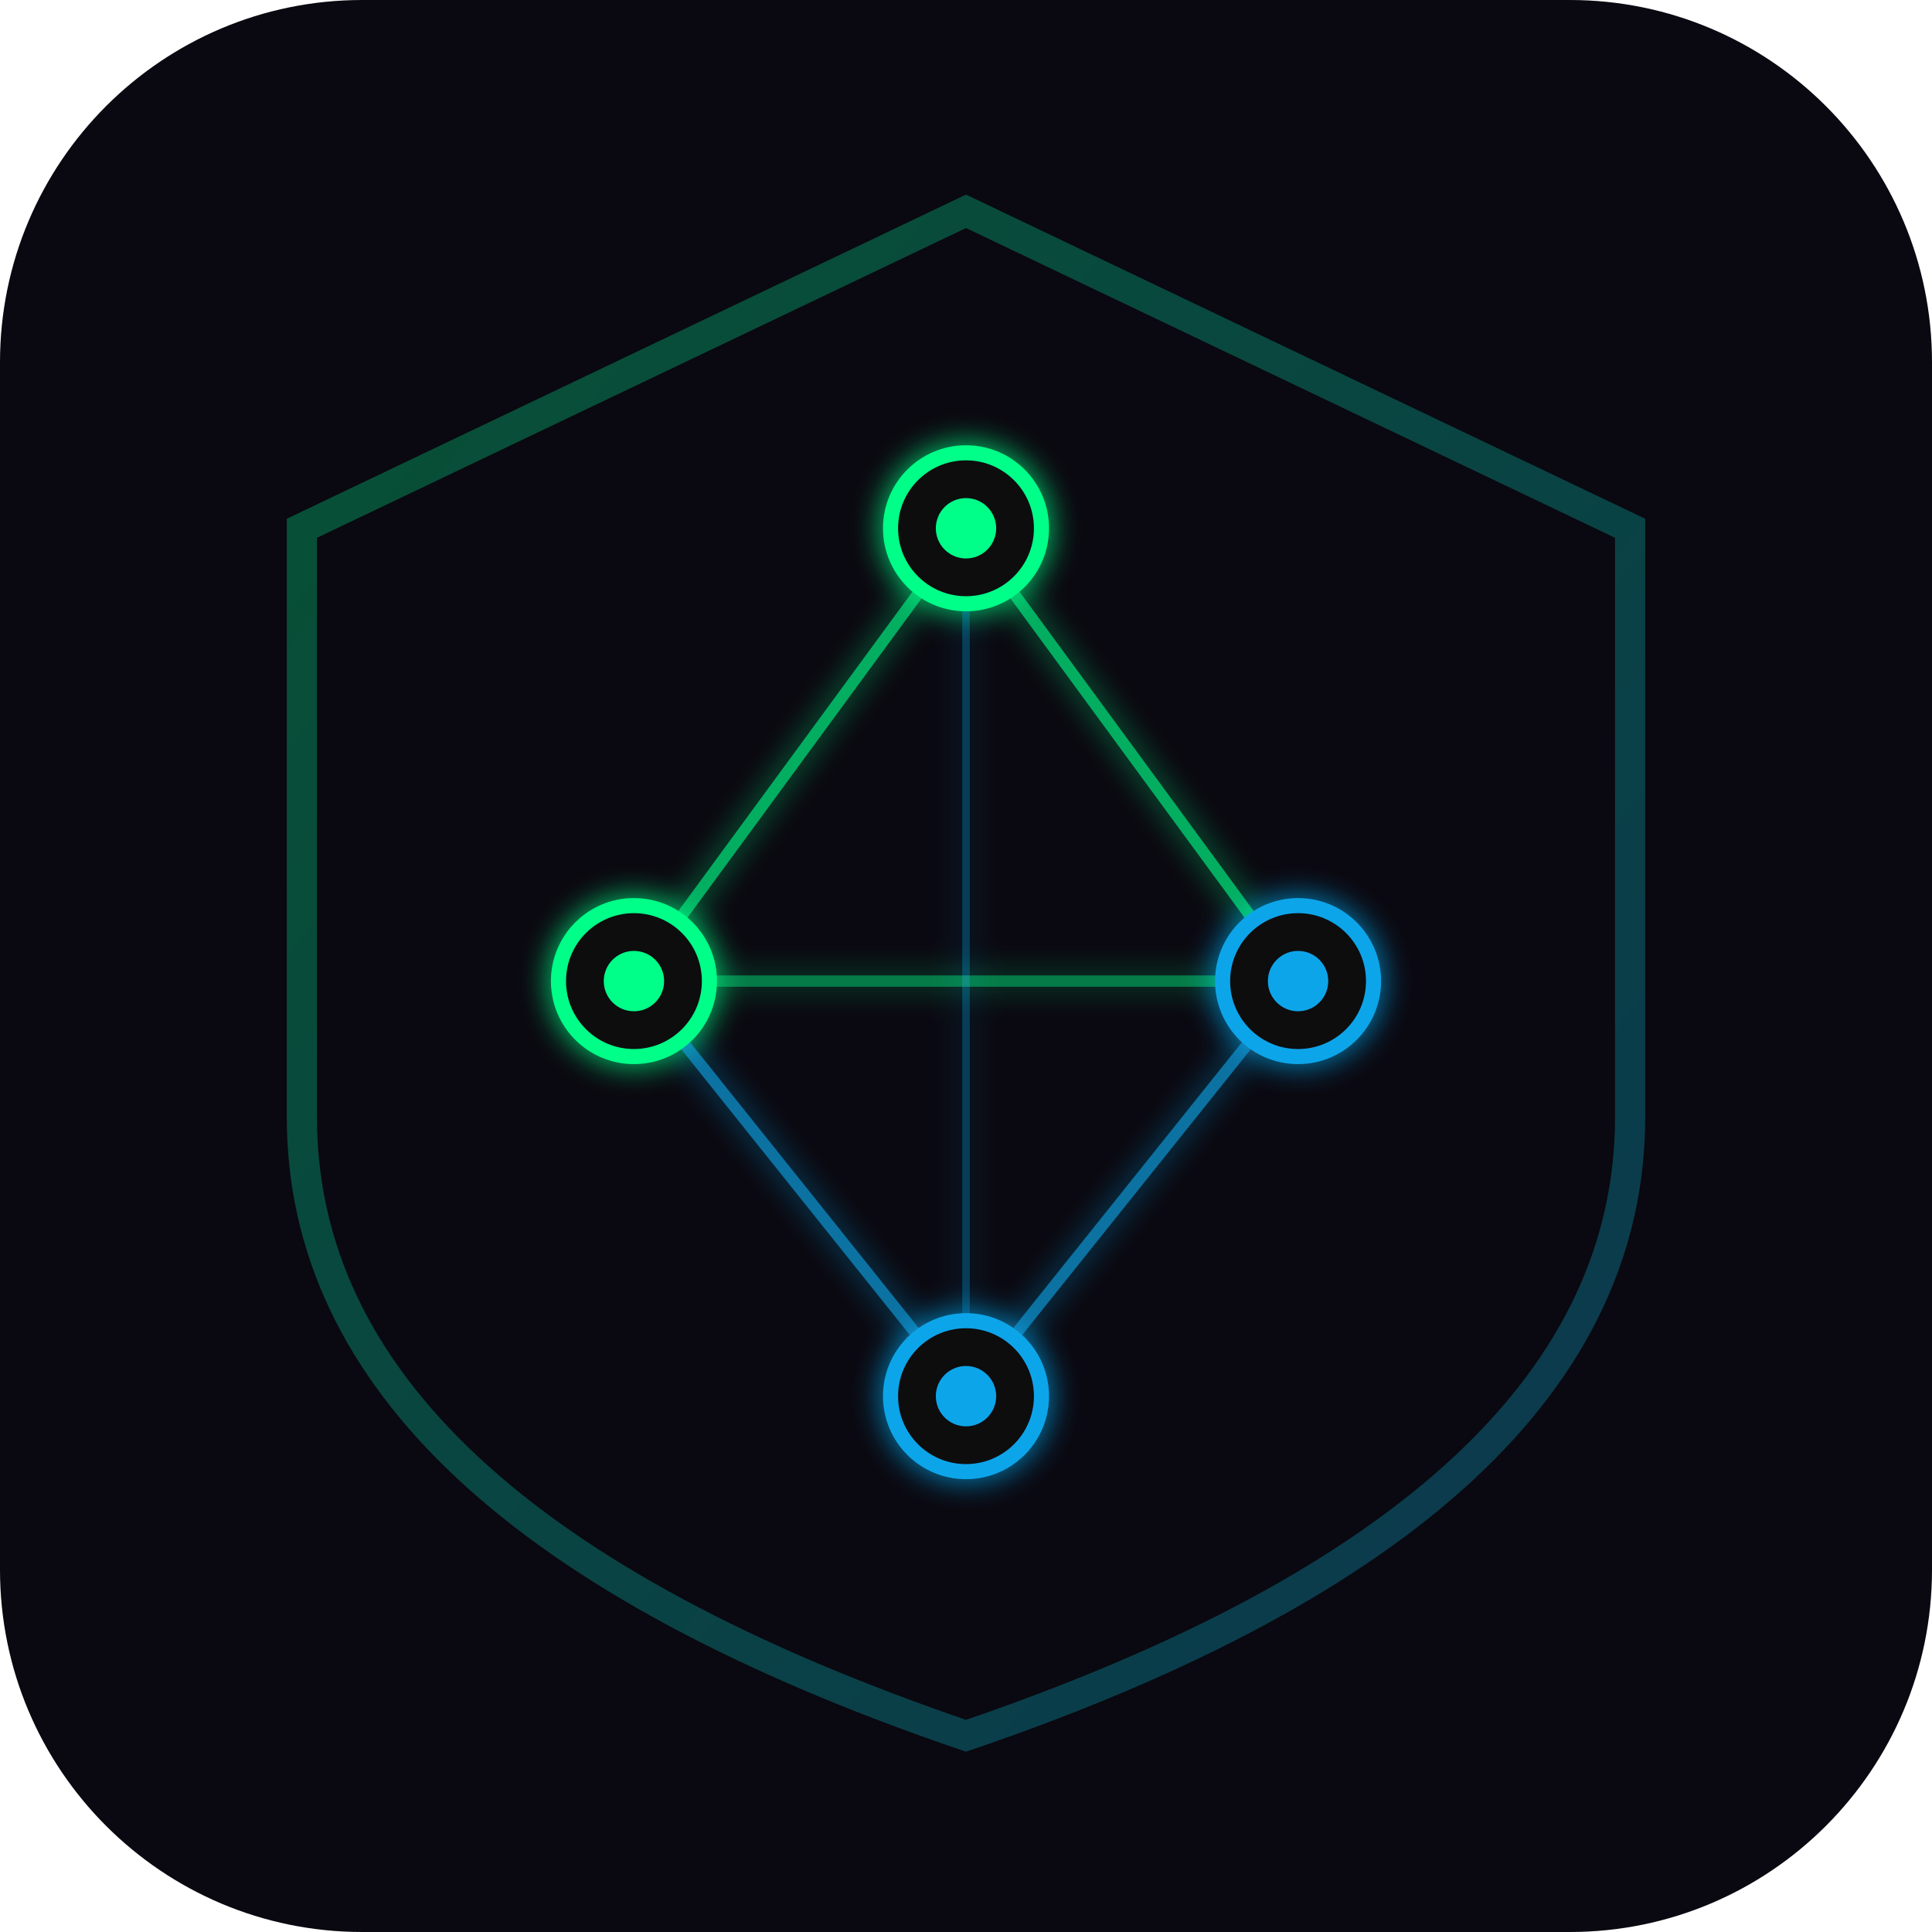
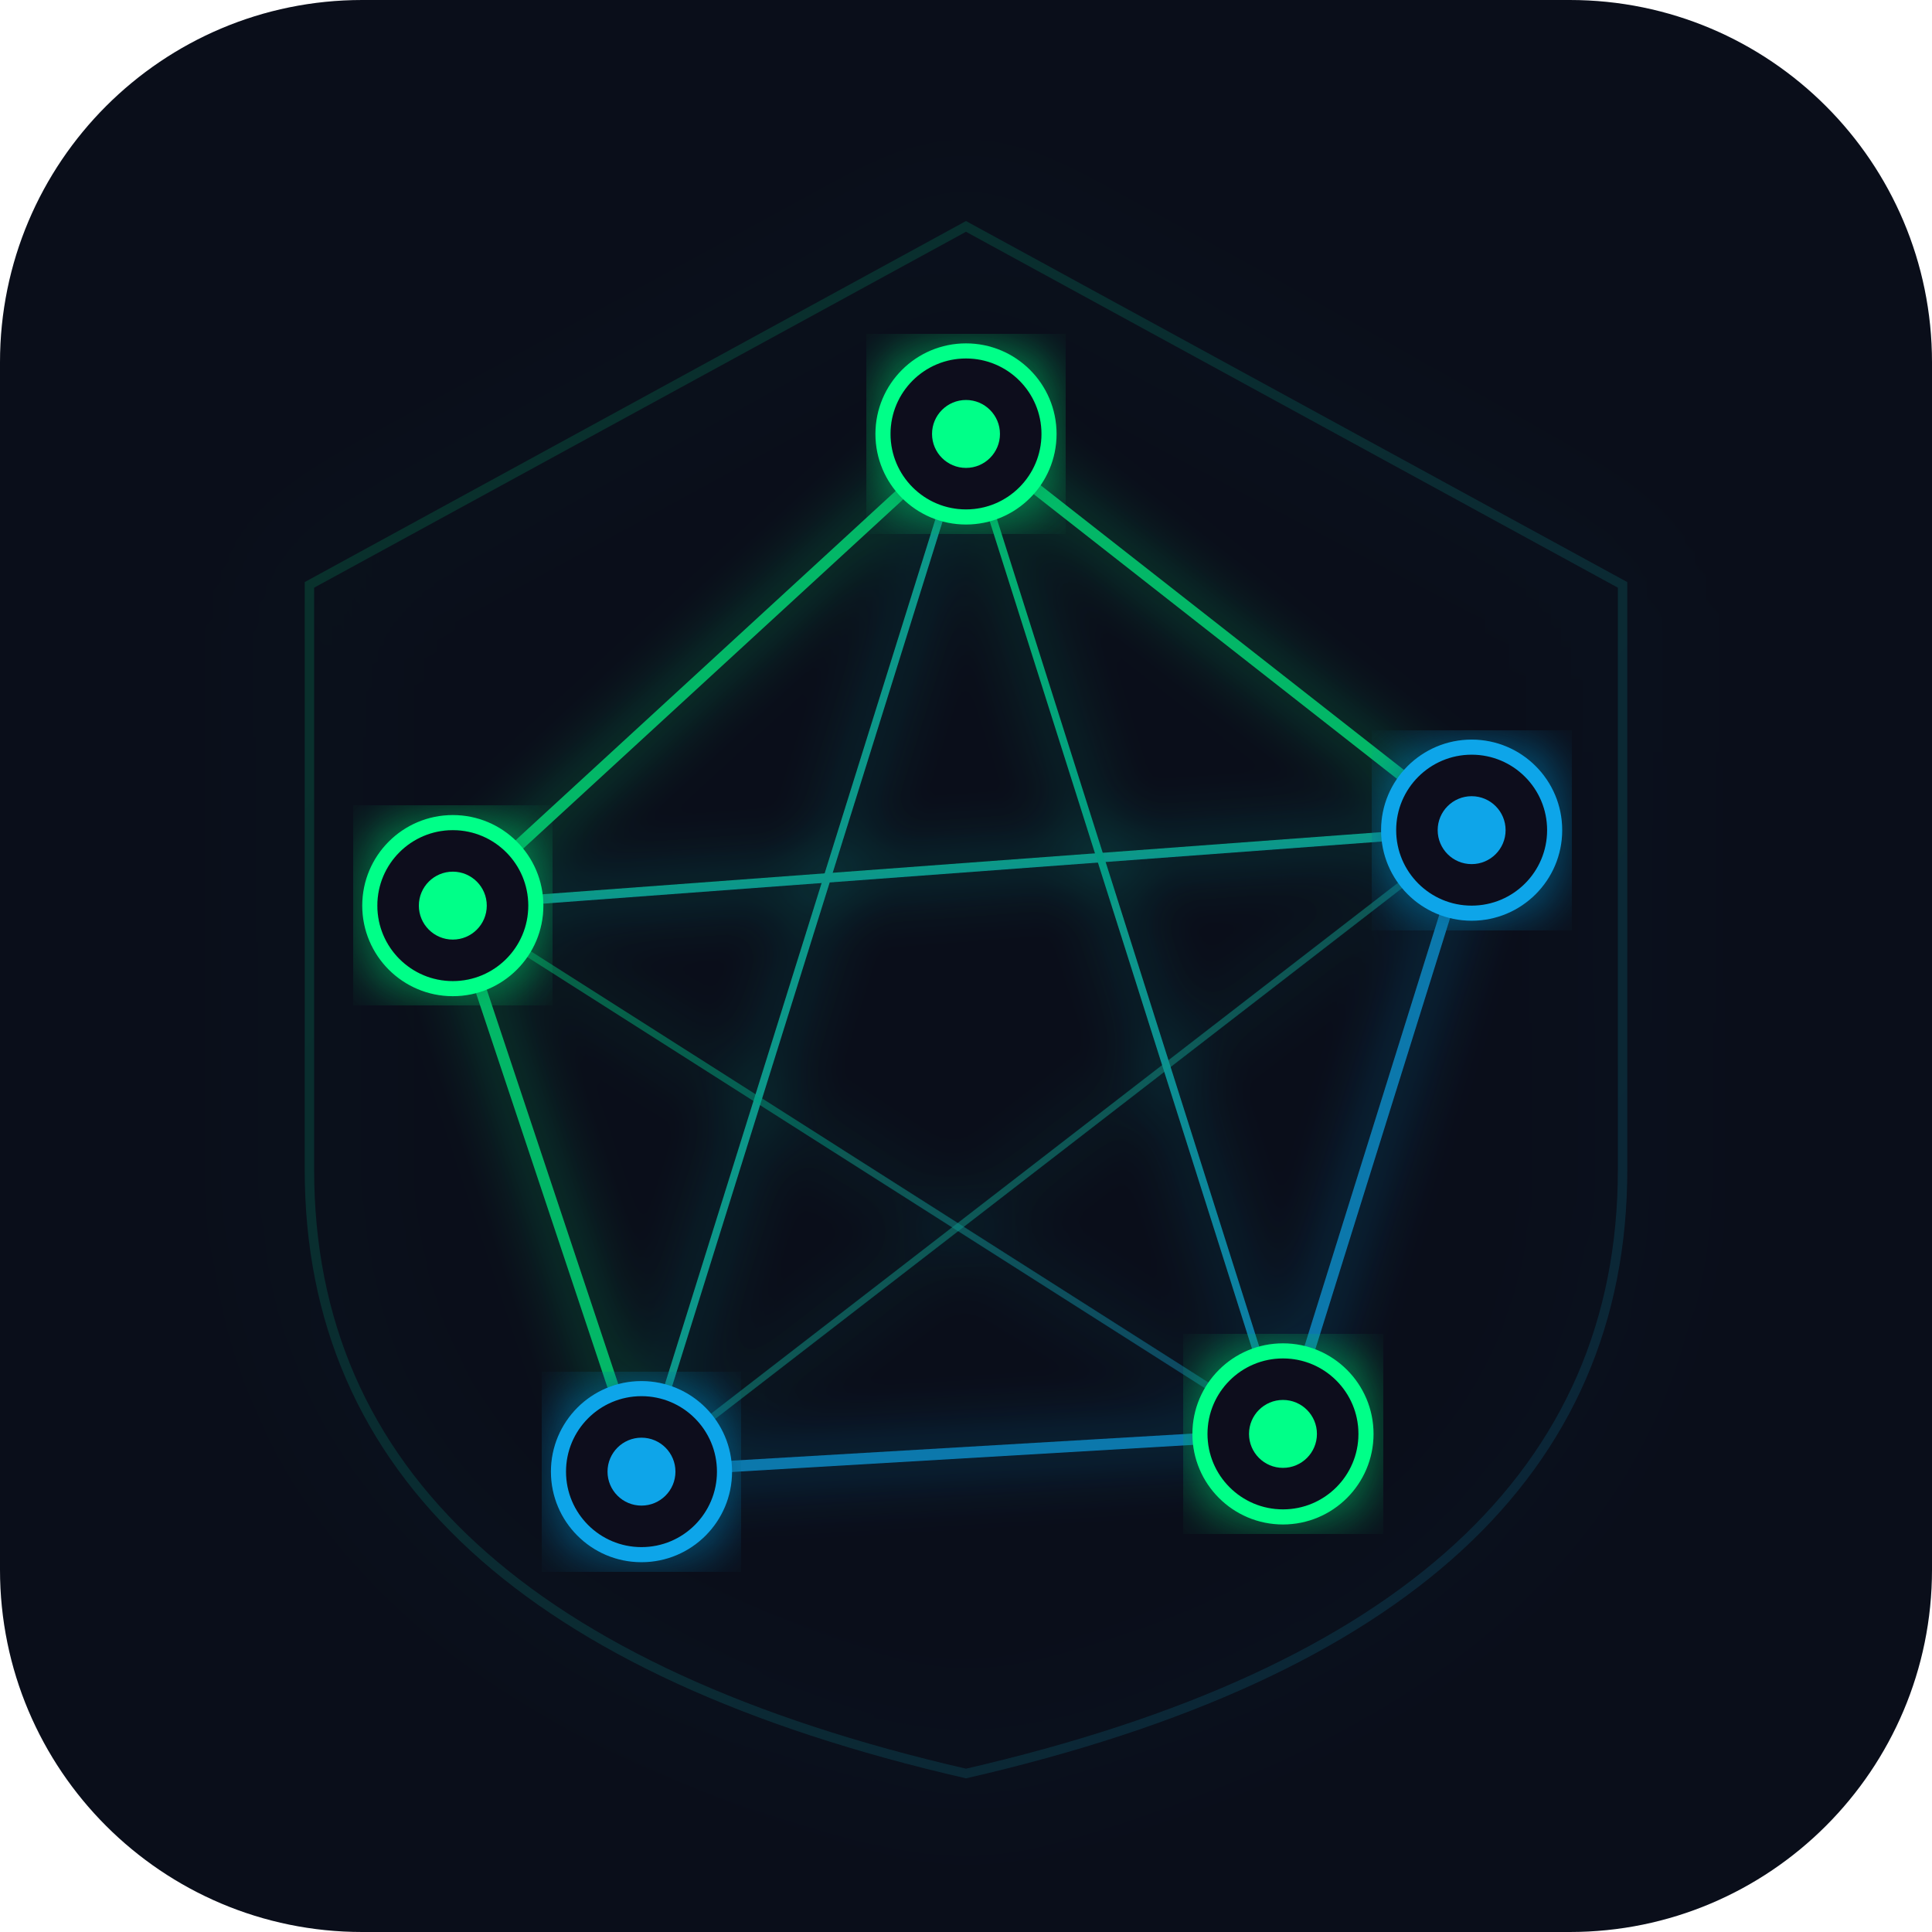
<svg xmlns="http://www.w3.org/2000/svg" viewBox="0 0 512 512">
  <defs>
-     <linearGradient id="glow" x1="0%" y1="0%" x2="100%" y2="100%">
+     <linearGradient id="g1" x1="0%" y1="0%" x2="100%" y2="100%">
      <stop offset="0%" stop-color="#00FF88" />
      <stop offset="100%" stop-color="#0EA5E9" />
    </linearGradient>
-     <filter id="neon">
-       <feGaussianBlur stdDeviation="4" result="blur" />
+     <filter id="glow">
+       <feGaussianBlur stdDeviation="8" result="blur" />
+       <feMerge>
+         <feMergeNode in="blur" />
+         <feMergeNode in="SourceGraphic" />
+       </feMerge>
+     </filter>
+     <filter id="glow-soft">
+       <feGaussianBlur stdDeviation="16" result="blur" />
      <feMerge>
        <feMergeNode in="blur" />
        <feMergeNode in="SourceGraphic" />
      </feMerge>
    </filter>
  </defs>
-   <rect width="512" height="512" rx="96" fill="#0A0810" />
-   <path d="M256 56 L432 140 L432 296 Q432 400 256 460 Q80 400 80 296 L80 140 Z" fill="none" stroke="url(#glow)" stroke-width="8" opacity="0.3" />
-   <g filter="url(#neon)">
-     <line x1="256" y1="140" x2="168" y2="260" stroke="#00FF88" stroke-width="3" opacity="0.6" />
-     <line x1="256" y1="140" x2="344" y2="260" stroke="#00FF88" stroke-width="3" opacity="0.6" />
-     <line x1="168" y1="260" x2="256" y2="370" stroke="#0EA5E9" stroke-width="3" opacity="0.6" />
-     <line x1="344" y1="260" x2="256" y2="370" stroke="#0EA5E9" stroke-width="3" opacity="0.6" />
-     <line x1="168" y1="260" x2="344" y2="260" stroke="#00FF88" stroke-width="3" opacity="0.4" />
-     <line x1="256" y1="140" x2="256" y2="370" stroke="#0EA5E9" stroke-width="2" opacity="0.3" />
-     <circle cx="256" cy="140" r="20" fill="#0A0810" stroke="#00FF88" stroke-width="4" />
-     <circle cx="256" cy="140" r="8" fill="#00FF88" />
-     <circle cx="168" cy="260" r="20" fill="#0A0810" stroke="#00FF88" stroke-width="4" />
-     <circle cx="168" cy="260" r="8" fill="#00FF88" />
-     <circle cx="344" cy="260" r="20" fill="#0A0810" stroke="#0EA5E9" stroke-width="4" />
-     <circle cx="344" cy="260" r="8" fill="#0EA5E9" />
-     <circle cx="256" cy="370" r="20" fill="#0A0810" stroke="#0EA5E9" stroke-width="4" />
-     <circle cx="256" cy="370" r="8" fill="#0EA5E9" />
+   <rect width="512" height="512" rx="96" fill="#0A0E1A" />
+   <path d="M256 60 L430 155 L430 310 Q430 430 256 470 Q82 430 82 310 L82 155 Z" fill="none" stroke="url(#g1)" stroke-width="2.5" opacity="0.15" filter="url(#glow-soft)" />
+   <g filter="url(#glow)" opacity="0.7">
+     <line x1="256" y1="115" x2="120" y2="240" stroke="#00FF88" stroke-width="3" />
+     <line x1="256" y1="115" x2="390" y2="220" stroke="#00FF88" stroke-width="3" />
+     <line x1="120" y1="240" x2="170" y2="390" stroke="#00FF88" stroke-width="3" />
+     <line x1="390" y1="220" x2="340" y2="380" stroke="#0EA5E9" stroke-width="3" />
+     <line x1="120" y1="240" x2="390" y2="220" stroke="url(#g1)" stroke-width="2.5" />
+     <line x1="170" y1="390" x2="340" y2="380" stroke="#0EA5E9" stroke-width="3" />
+     <line x1="256" y1="115" x2="170" y2="390" stroke="url(#g1)" stroke-width="2" />
+     <line x1="256" y1="115" x2="340" y2="380" stroke="url(#g1)" stroke-width="2" />
+     <line x1="120" y1="240" x2="340" y2="380" stroke="url(#g1)" stroke-width="1.8" opacity="0.5" />
+     <line x1="390" y1="220" x2="170" y2="390" stroke="url(#g1)" stroke-width="1.8" opacity="0.5" />
  </g>
+   <circle cx="256" cy="115" r="22" fill="#0A0E1A" stroke="#00FF88" stroke-width="4" filter="url(#glow)" />
+   <circle cx="256" cy="115" r="9" fill="#00FF88" />
+   <circle cx="120" cy="240" r="22" fill="#0A0E1A" stroke="#00FF88" stroke-width="4" filter="url(#glow)" />
+   <circle cx="120" cy="240" r="9" fill="#00FF88" />
+   <circle cx="390" cy="220" r="22" fill="#0A0E1A" stroke="#0EA5E9" stroke-width="4" filter="url(#glow)" />
+   <circle cx="390" cy="220" r="9" fill="#0EA5E9" />
+   <circle cx="170" cy="390" r="22" fill="#0A0E1A" stroke="#0EA5E9" stroke-width="4" filter="url(#glow)" />
+   <circle cx="170" cy="390" r="9" fill="#0EA5E9" />
+   <circle cx="340" cy="380" r="22" fill="#0A0E1A" stroke="#00FF88" stroke-width="4" filter="url(#glow)" />
+   <circle cx="340" cy="380" r="9" fill="#00FF88" />
</svg>
